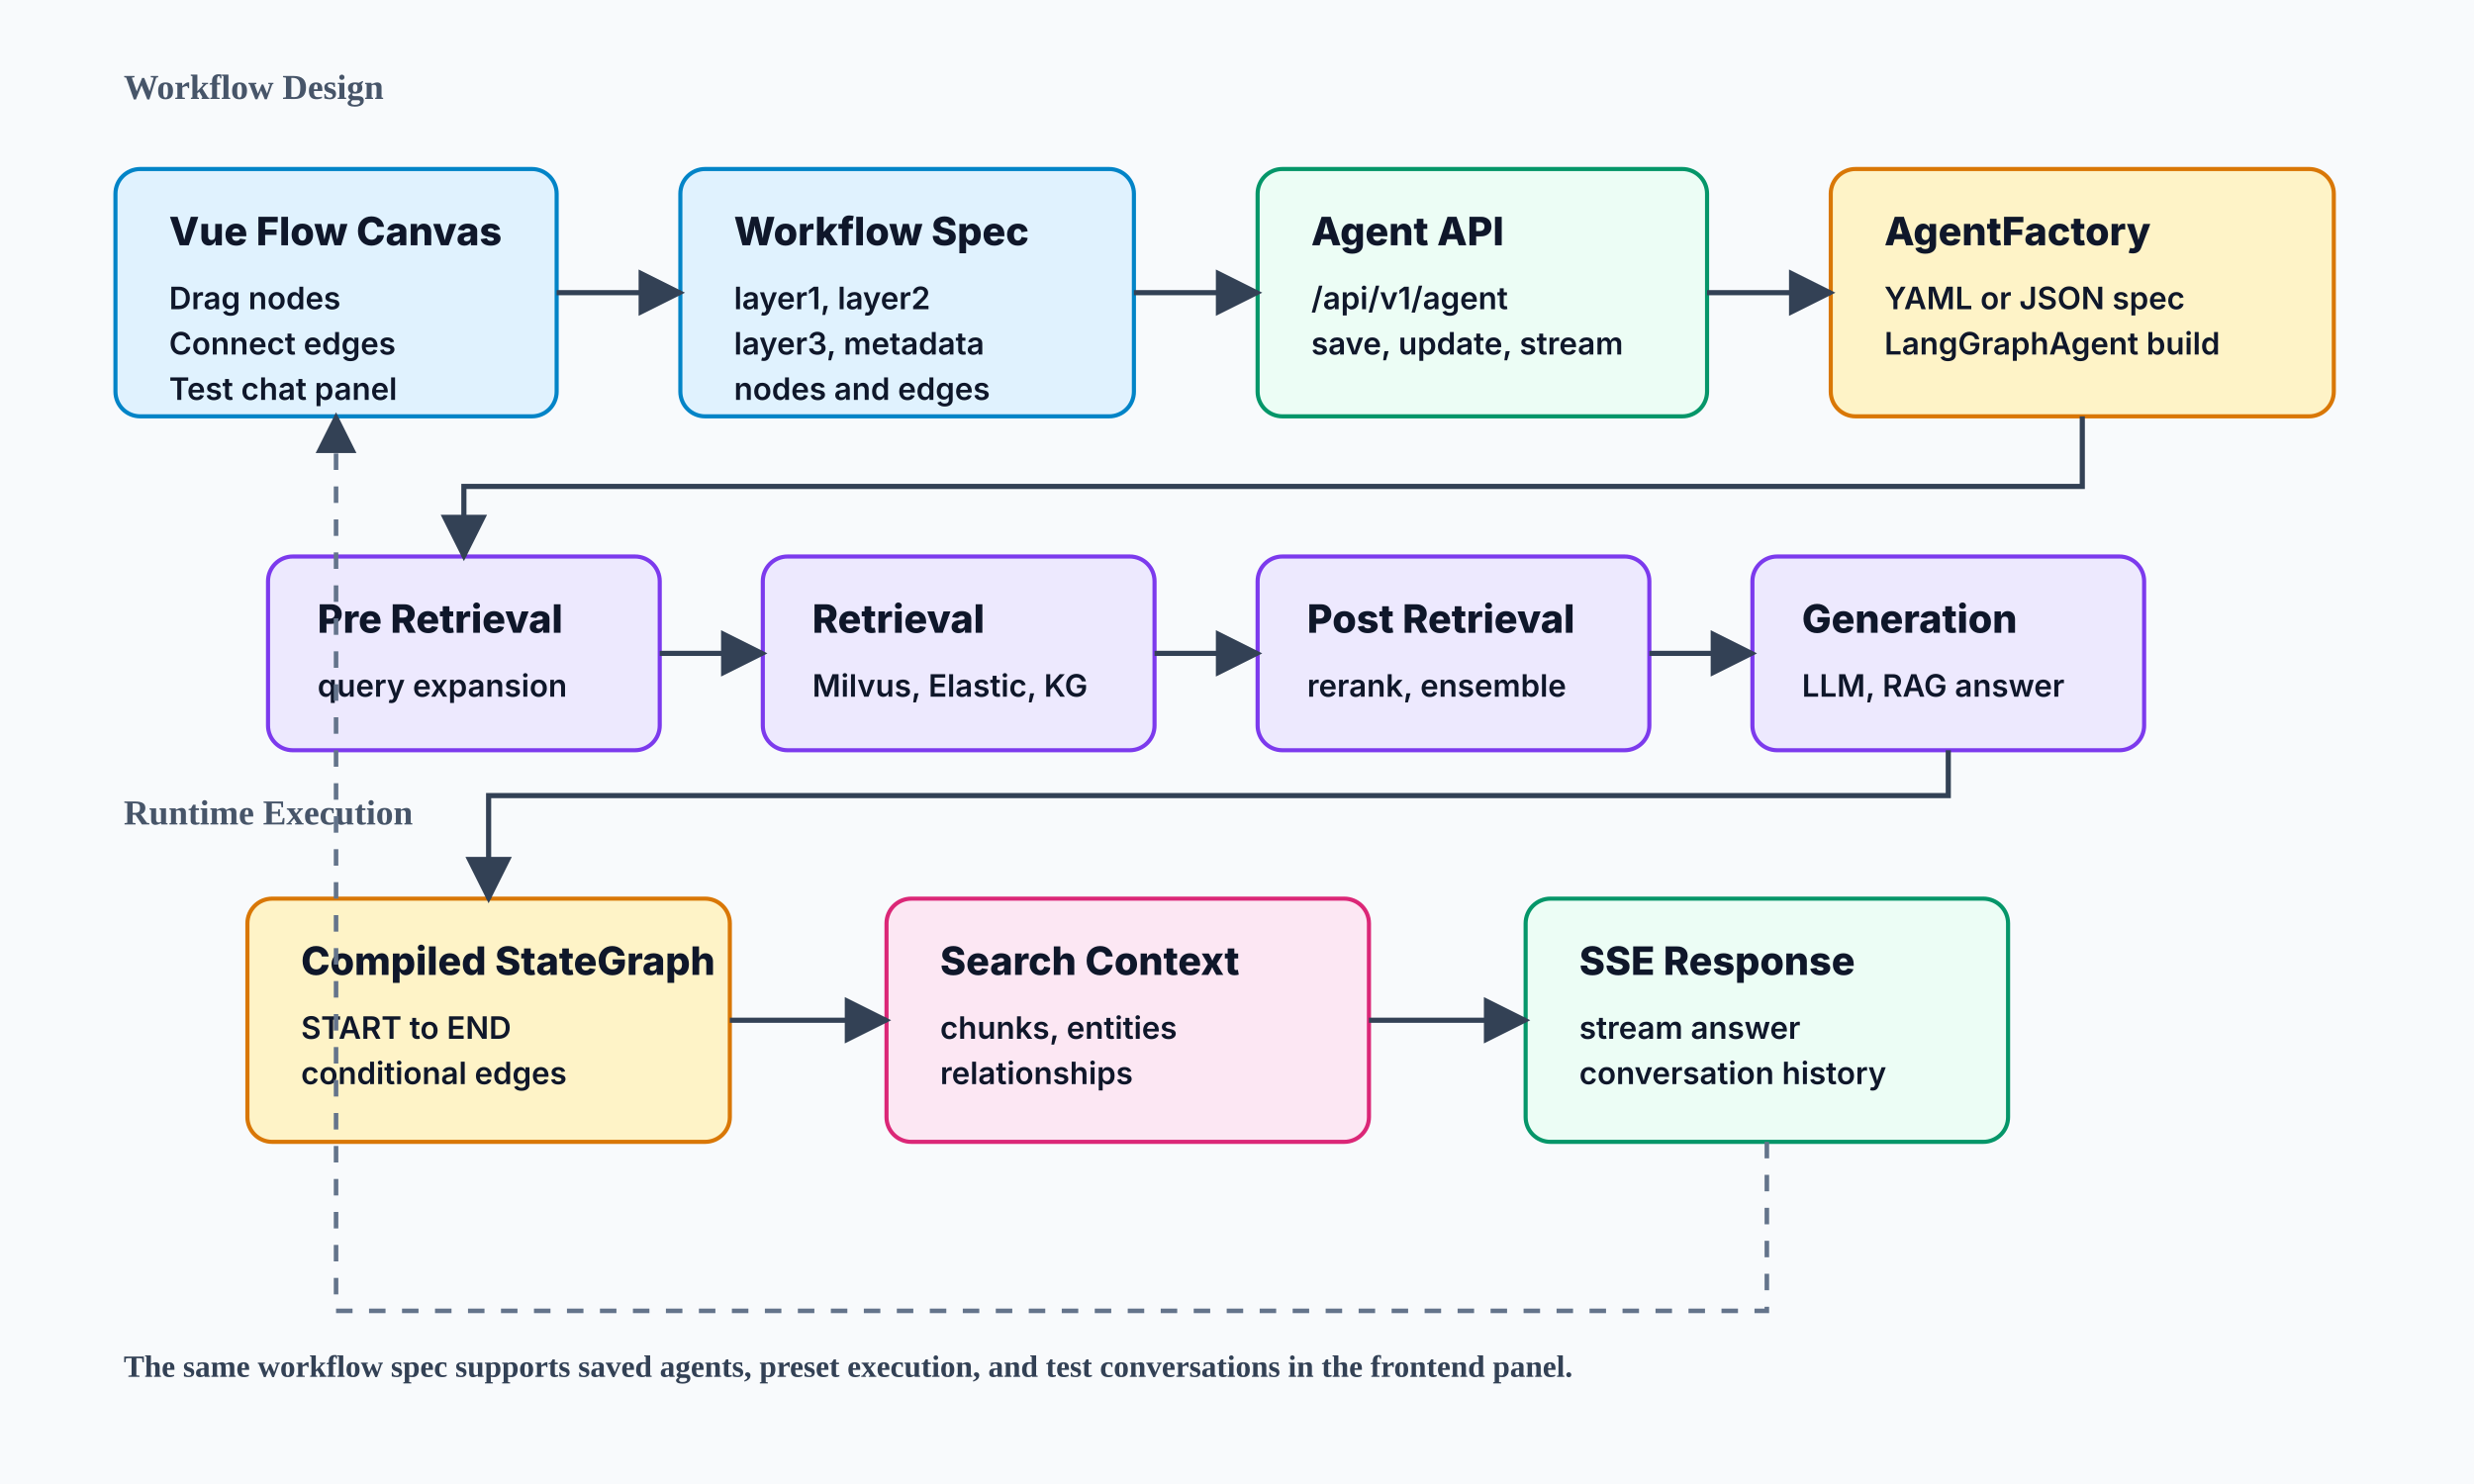
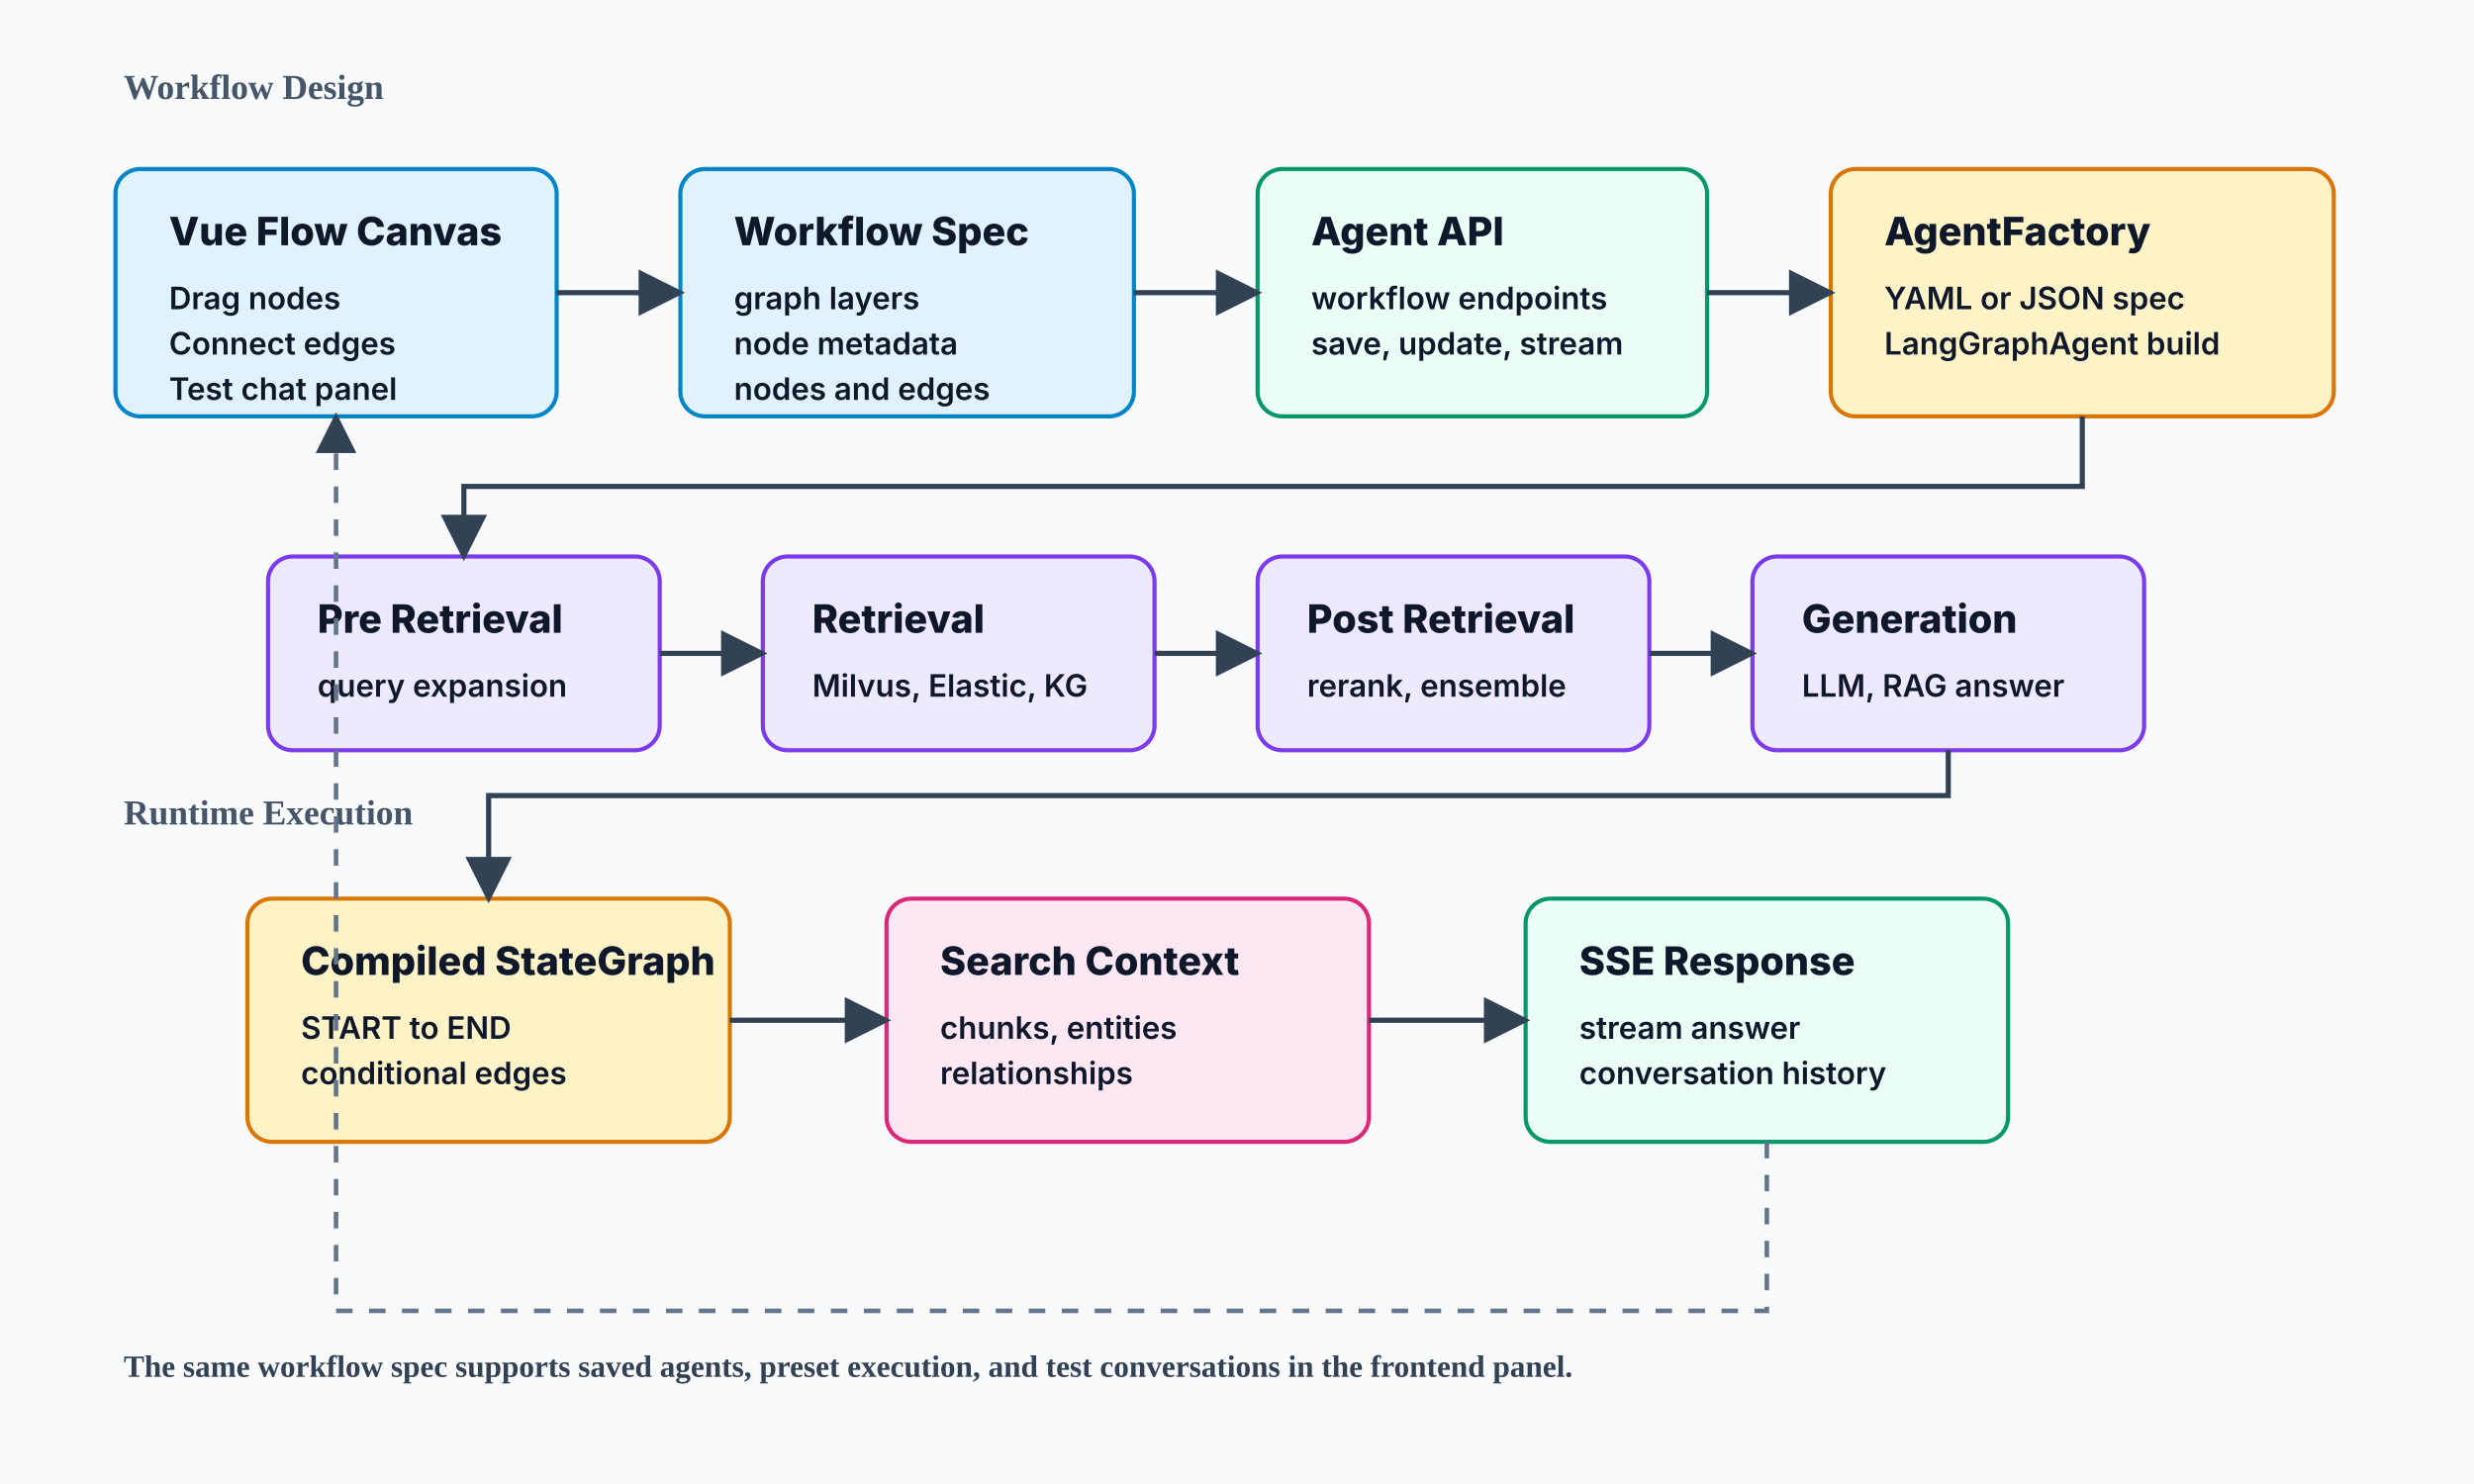
<svg xmlns="http://www.w3.org/2000/svg" viewBox="0 0 1200 720" role="img" aria-labelledby="title desc">
  <defs>
    <marker id="arrow" viewBox="0 0 10 10" refX="9" refY="5" markerWidth="9" markerHeight="9" orient="auto-start-reverse">
      <path d="M 0 0 L 10 5 L 0 10 z" fill="#334155" />
    </marker>
    <style>
      .bg { fill: #f8fafc; }
      .node rect { stroke-width: 2; rx: 12; }
      .ui rect { fill: #e0f2fe; stroke: #0284c7; }
      .api rect { fill: #ecfdf5; stroke: #059669; }
      .graph rect { fill: #fef3c7; stroke: #d97706; }
      .nodekind rect { fill: #ede9fe; stroke: #7c3aed; }
      .store rect { fill: #fce7f3; stroke: #db2777; }
      .node text { font-family: -apple-system, BlinkMacSystemFont, "Segoe UI", sans-serif; fill: #0f172a; }
      .title { font-size: 19px; font-weight: 800; }
      .body { font-size: 15px; font-weight: 600; fill: #334155; }
      .caption { font-size: 17px; font-weight: 800; fill: #475569; }
      .arrow { fill: none; stroke: #334155; stroke-width: 2.5; marker-end: url(#arrow); }
      .dash { fill: none; stroke: #64748b; stroke-width: 2.2; stroke-dasharray: 8 8; marker-end: url(#arrow); }
    </style>
  </defs>
  <rect class="bg" x="0" y="0" width="1200" height="720" />
  <text x="60" y="48" class="caption">Workflow Design</text>
  <text x="60" y="400" class="caption">Runtime Execution</text>
  <g class="node ui">
    <rect x="56" y="82" width="214" height="120" />
    <text x="82" y="119" class="title">Vue Flow Canvas</text>
    <text x="82" y="150" class="body">
      <tspan x="82" dy="0">Drag nodes</tspan>
      <tspan x="82" dy="22">Connect edges</tspan>
      <tspan x="82" dy="22">Test chat panel</tspan>
    </text>
  </g>
  <g class="node ui">
    <rect x="330" y="82" width="220" height="120" />
    <text x="356" y="119" class="title">Workflow Spec</text>
    <text x="356" y="150" class="body">
-       <tspan x="356" dy="0">layer1, layer2</tspan>
-       <tspan x="356" dy="22">layer3, metadata</tspan>
+       <tspan x="356" dy="0">graph layers</tspan>
+       <tspan x="356" dy="22">node metadata</tspan>
      <tspan x="356" dy="22">nodes and edges</tspan>
    </text>
  </g>
  <g class="node api">
    <rect x="610" y="82" width="218" height="120" />
    <text x="636" y="119" class="title">Agent API</text>
    <text x="636" y="150" class="body">
-       <tspan x="636" dy="0">/api/v1/agent</tspan>
+       <tspan x="636" dy="0">workflow endpoints</tspan>
      <tspan x="636" dy="22">save, update, stream</tspan>
    </text>
  </g>
  <g class="node graph">
    <rect x="888" y="82" width="244" height="120" />
    <text x="914" y="119" class="title">AgentFactory</text>
    <text x="914" y="150" class="body">
      <tspan x="914" dy="0">YAML or JSON spec</tspan>
      <tspan x="914" dy="22">LangGraphAgent build</tspan>
    </text>
  </g>
  <g class="node nodekind">
    <rect x="130" y="270" width="190" height="94" />
    <text x="154" y="307" class="title">Pre Retrieval</text>
    <text x="154" y="338" class="body">query expansion</text>
  </g>
  <g class="node nodekind">
    <rect x="370" y="270" width="190" height="94" />
    <text x="394" y="307" class="title">Retrieval</text>
    <text x="394" y="338" class="body">Milvus, Elastic, KG</text>
  </g>
  <g class="node nodekind">
    <rect x="610" y="270" width="190" height="94" />
    <text x="634" y="307" class="title">Post Retrieval</text>
    <text x="634" y="338" class="body">rerank, ensemble</text>
  </g>
  <g class="node nodekind">
    <rect x="850" y="270" width="190" height="94" />
    <text x="874" y="307" class="title">Generation</text>
    <text x="874" y="338" class="body">LLM, RAG answer</text>
  </g>
  <g class="node graph">
    <rect x="120" y="436" width="234" height="118" />
    <text x="146" y="473" class="title">Compiled StateGraph</text>
    <text x="146" y="504" class="body">
      <tspan x="146" dy="0">START to END</tspan>
      <tspan x="146" dy="22">conditional edges</tspan>
    </text>
  </g>
  <g class="node store">
    <rect x="430" y="436" width="234" height="118" />
    <text x="456" y="473" class="title">Search Context</text>
    <text x="456" y="504" class="body">
      <tspan x="456" dy="0">chunks, entities</tspan>
      <tspan x="456" dy="22">relationships</tspan>
    </text>
  </g>
  <g class="node api">
    <rect x="740" y="436" width="234" height="118" />
    <text x="766" y="473" class="title">SSE Response</text>
    <text x="766" y="504" class="body">
      <tspan x="766" dy="0">stream answer</tspan>
      <tspan x="766" dy="22">conversation history</tspan>
    </text>
  </g>
  <path class="arrow" d="M270 142 H330" />
  <path class="arrow" d="M550 142 H610" />
  <path class="arrow" d="M828 142 H888" />
  <path class="arrow" d="M1010 202 V236 H225 V270" />
  <path class="arrow" d="M320 317 H370" />
  <path class="arrow" d="M560 317 H610" />
  <path class="arrow" d="M800 317 H850" />
  <path class="arrow" d="M945 364 V386 H237 V436" />
  <path class="arrow" d="M354 495 H430" />
  <path class="arrow" d="M664 495 H740" />
  <path class="dash" d="M857 554 V636 H163 V202" />
  <text x="60" y="668" class="body">The same workflow spec supports saved agents, preset execution, and test conversations in the frontend panel.</text>
</svg>
